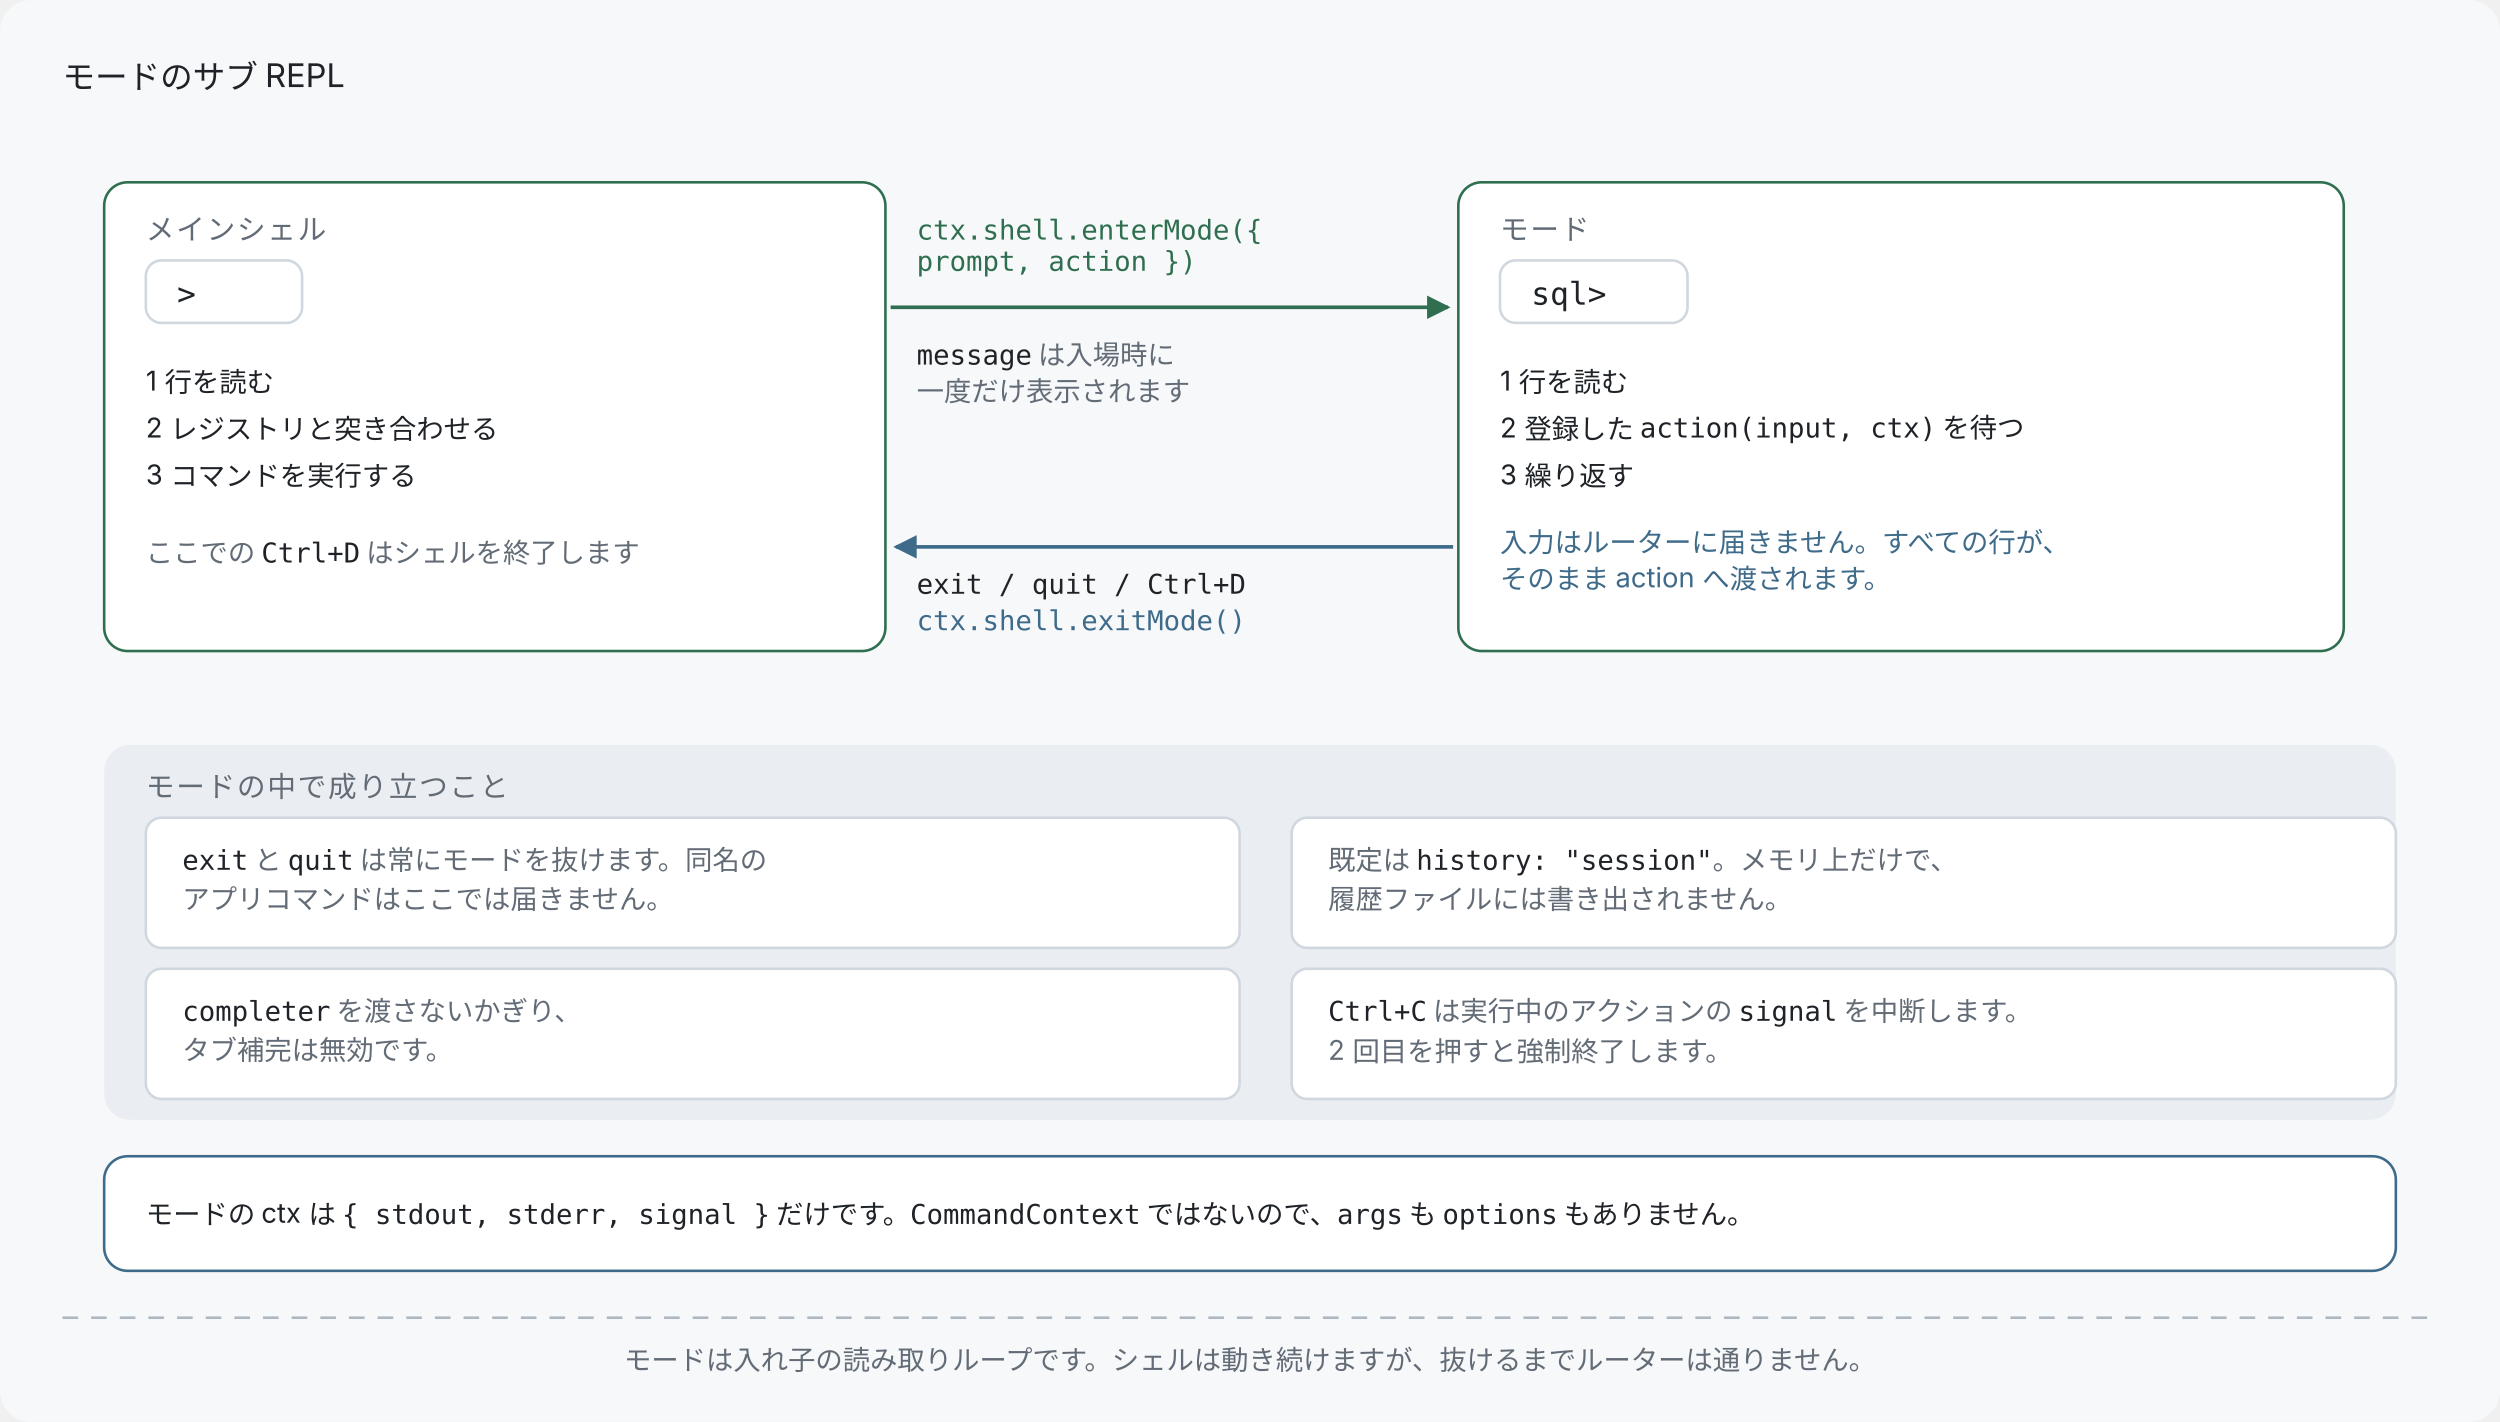
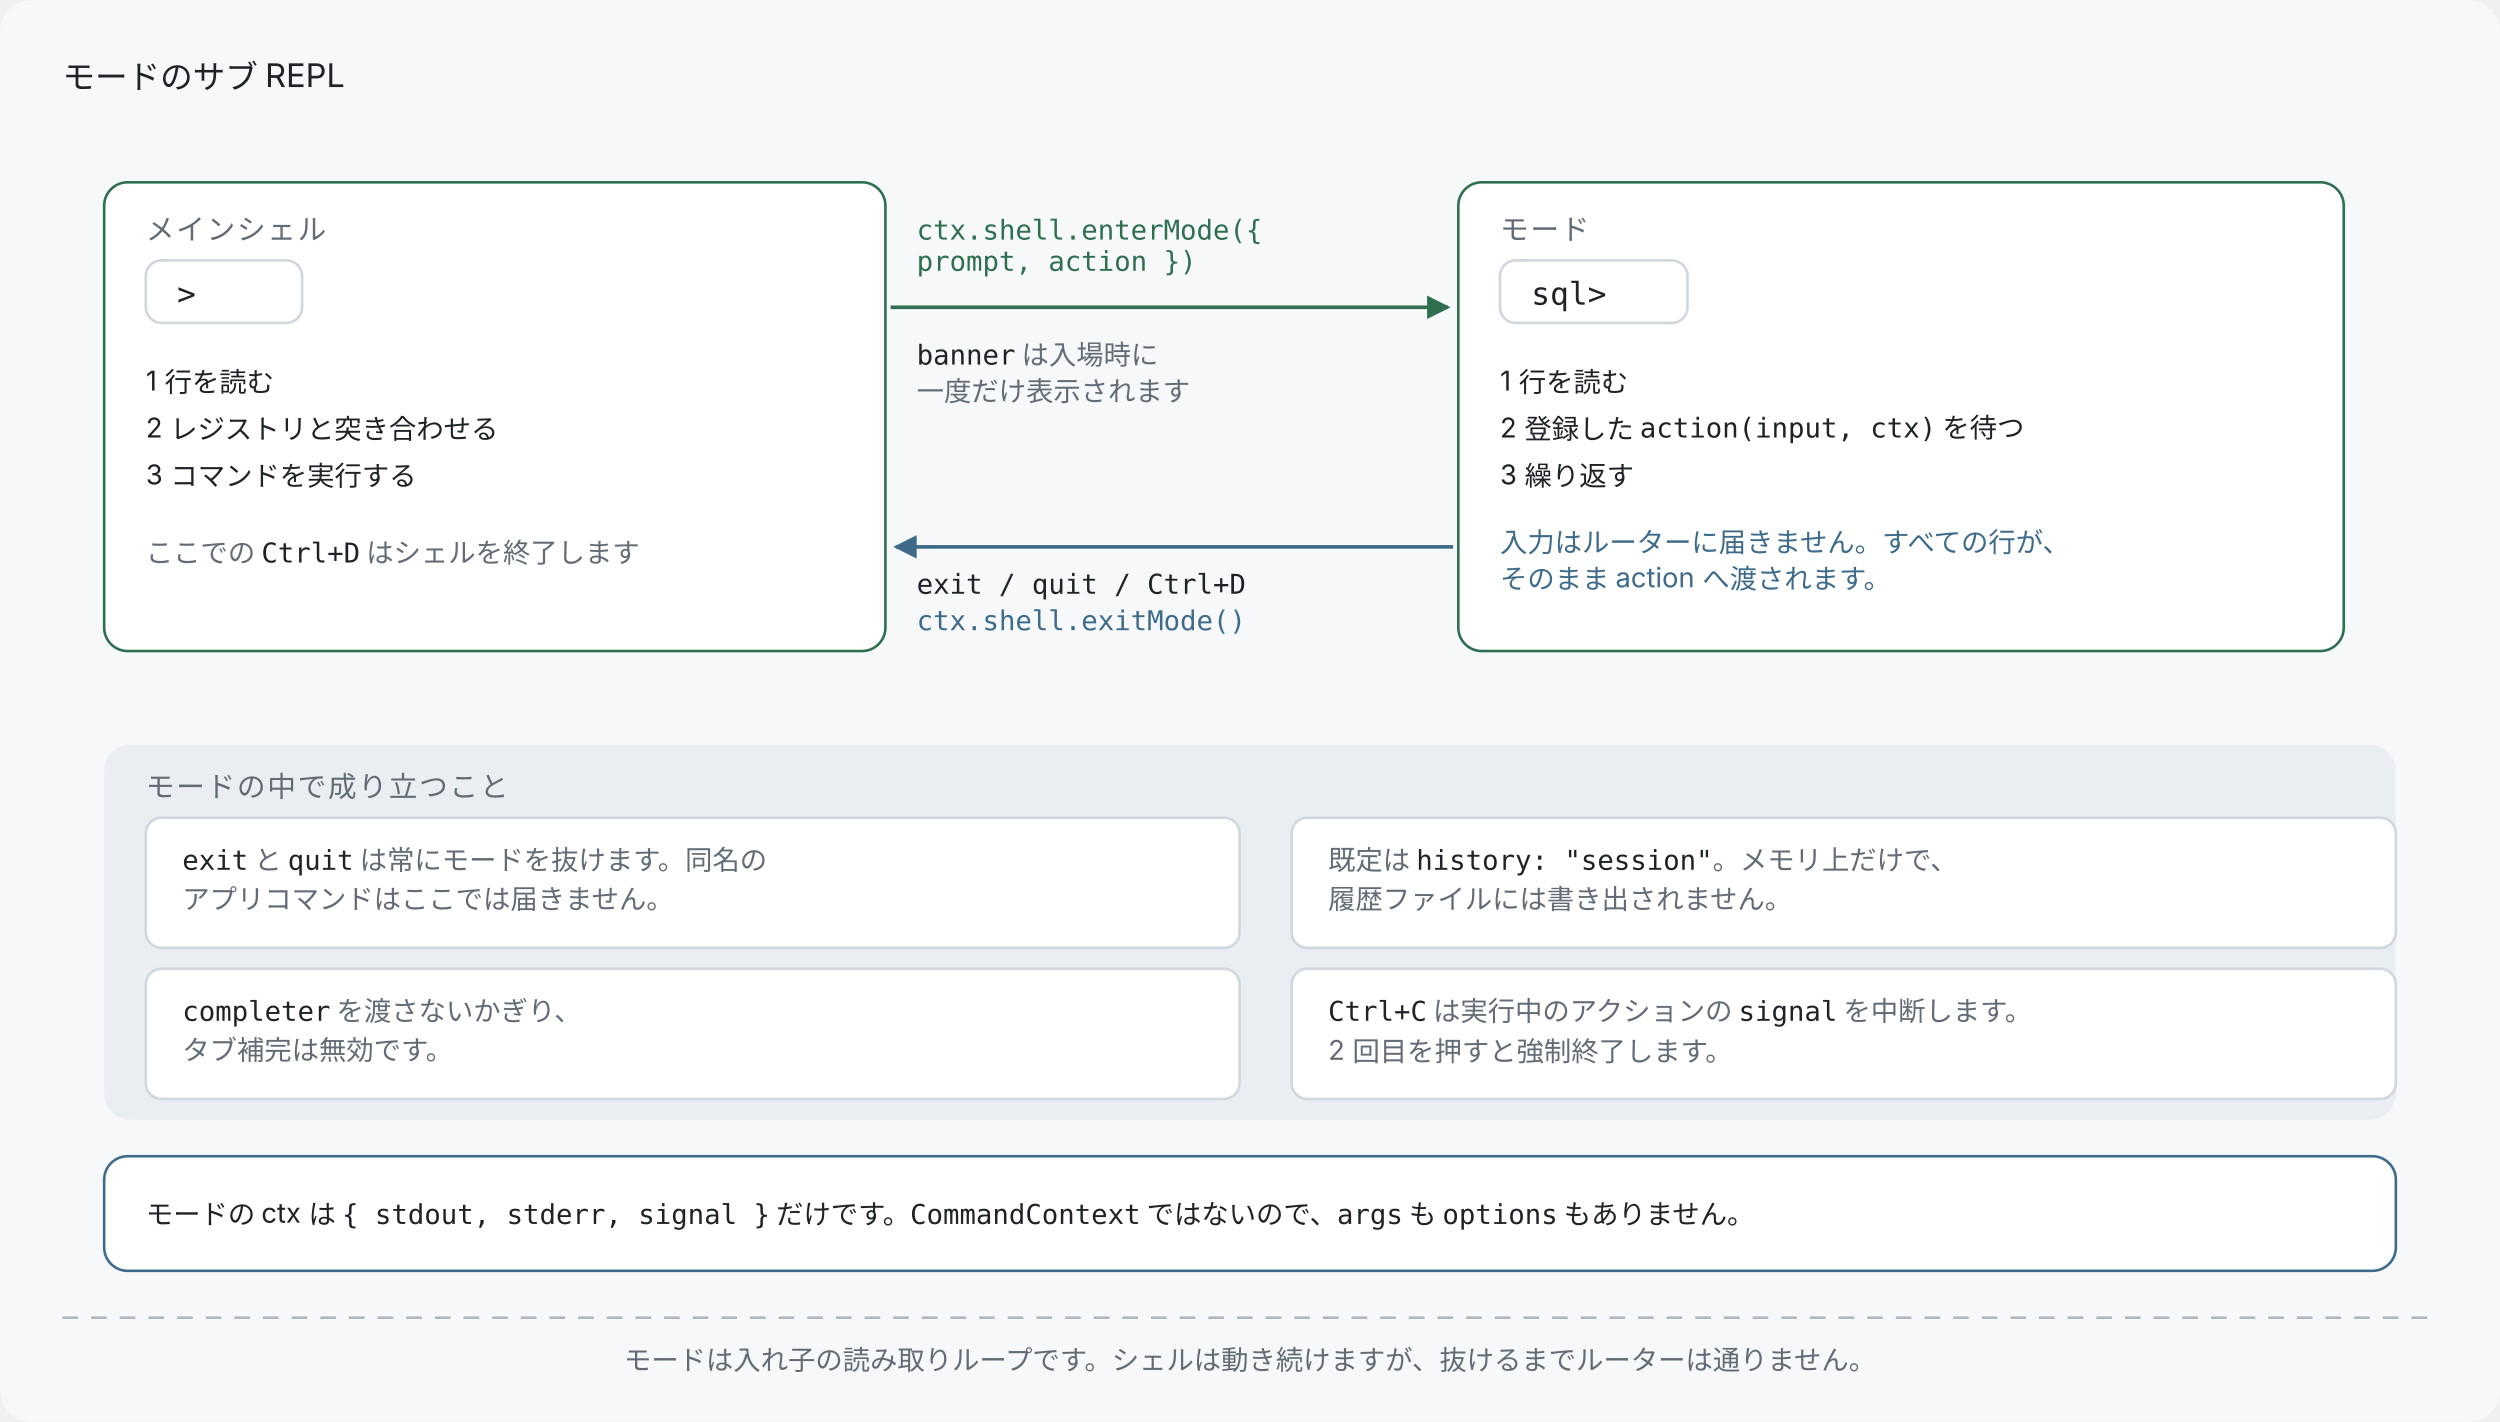
<svg xmlns="http://www.w3.org/2000/svg" viewBox="0 0 960 546" width="960" height="546" role="img" aria-labelledby="ttl dsc">
  <style>
    .bg    { fill:#f6f8fa }
    .grp   { fill:#eaeef2 }
    .chip  { fill:#ffffff; stroke:#d0d7de }
    .card  { fill:#ffffff; stroke:#2f6f4f }
    .alt   { fill:#ffffff; stroke:#3f6b8a }
    .warnbox { fill:#ffffff; stroke:#a3401f }
    .seam  { fill:none; stroke:#afb8c1; stroke-dasharray:6 5 }
    .rule  { fill:none; stroke:#afb8c1; stroke-width:1 }
    .ln    { fill:none; stroke:#2f6f4f; stroke-width:1.4 }
    .ln2   { fill:none; stroke:#3f6b8a; stroke-width:1.4 }
    .ah    { fill:#2f6f4f }
    .ah2   { fill:#3f6b8a }
    text   { font-family:Inter,"Helvetica Neue","Hiragino Sans","Noto Sans JP",Arial,sans-serif; fill:#1f2328 }
    .h     { font-size:12.5px }
    .lbl   { font-size:11px; fill:#636c76; letter-spacing:.06em }
    .s     { font-size:10.5px; fill:#636c76 }
    .n     { font-size:10.5px; fill:#1f2328 }
    .alt2  { font-size:10.5px; fill:#3f6b8a }
    .warnt { font-size:10.5px; fill:#a3401f }
    .mono  { font-family:ui-monospace,SFMono-Regular,Menlo,Consolas,monospace; font-size:10.5px; fill:#2f6f4f }
    .mono2 { font-family:ui-monospace,SFMono-Regular,Menlo,Consolas,monospace; font-size:10.5px; fill:#3f6b8a }
    .monod { font-family:ui-monospace,SFMono-Regular,Menlo,Consolas,monospace; font-size:10.5px; fill:#1f2328 }
    .code  { font-family:ui-monospace,SFMono-Regular,Menlo,Consolas,monospace; font-size:12px; fill:#1f2328 }
    @media (prefers-color-scheme: dark) {
      .bg{fill:#0d1117} .grp{fill:#12171d}
      .chip{fill:#161b22;stroke:#30363d} .card{fill:#161b22;stroke:#56d364} .alt{fill:#161b22;stroke:#7fb3d5}
      .warnbox{fill:#161b22;stroke:#e08a68}
      .seam{stroke:#484f58} .rule{stroke:#484f58}
      .ln{stroke:#56d364} .ln2{stroke:#7fb3d5} .ah{fill:#56d364} .ah2{fill:#7fb3d5}
      .mono{fill:#56d364} .mono2{fill:#7fb3d5} .alt2{fill:#7fb3d5} .warnt{fill:#e08a68}
      text{fill:#e6edf3} .lbl{fill:#8b949e} .s{fill:#8b949e} .n{fill:#e6edf3} .monod{fill:#e6edf3} .code{fill:#e6edf3}
    }
  </style>
  <defs>
    <marker id="a" markerUnits="userSpaceOnUse" markerWidth="9" markerHeight="9" refX="8" refY="4.5" orient="auto">
      <path class="ah" d="M0,0 L9,4.5 L0,9 z" />
    </marker>
    <marker id="b" markerUnits="userSpaceOnUse" markerWidth="9" markerHeight="9" refX="8" refY="4.5" orient="auto">
      <path class="ah2" d="M0,0 L9,4.5 L0,9 z" />
    </marker>
  </defs>
  <rect class="bg" x="0" y="0" width="960" height="546" rx="12" />
  <text class="h" x="24" y="34">モードのサブ REPL</text>
  <rect class="card" x="40" y="70" width="300" height="180" rx="9" />
  <text class="lbl" x="56" y="92">メインシェル</text>
  <rect class="chip" x="56" y="100" width="60" height="24" rx="6" />
  <text class="code" x="68" y="117">&gt;</text>
  <text class="n" x="56" y="150">1   行を読む</text>
  <text class="n" x="56" y="168">2   レジストリと突き合わせる</text>
  <text class="n" x="56" y="186">3   コマンドを実行する</text>
  <text class="s" x="56" y="216">ここでの <tspan class="monod">Ctrl+D</tspan> はシェルを終了します</text>
  <rect class="card" x="560" y="70" width="340" height="180" rx="9" />
  <text class="lbl" x="576" y="92">モード</text>
  <rect class="chip" x="576" y="100" width="72" height="24" rx="6" />
  <text class="code" x="588" y="117">sql&gt;</text>
  <text class="n" x="576" y="150">1   行を読む</text>
  <text class="n" x="576" y="168">2   登録した <tspan class="monod">action(input, ctx)</tspan> を待つ</text>
  <text class="n" x="576" y="186">3   繰り返す</text>
  <text class="alt2" x="576" y="212">入力はルーターに届きません。すべての行が、</text>
  <text class="alt2" x="576" y="226">そのまま action へ渡されます。</text>
  <text class="mono" x="352" y="92">ctx.shell.enterMode({</text>
  <text class="mono" x="352" y="104">  prompt, action })</text>
  <path class="ln" d="M 342 118 H 556" marker-end="url(#a)" />
  <text class="s" x="352" y="140">
-     <tspan class="monod">message</tspan> は入場時に</text>
+     <tspan class="monod">banner</tspan> は入場時に</text>
  <text class="s" x="352" y="154">一度だけ表示されます</text>
  <path class="ln2" d="M 558 210 H 344" marker-end="url(#b)" />
  <text class="monod" x="352" y="228">exit / quit / Ctrl+D</text>
  <text class="mono2" x="352" y="242">ctx.shell.exitMode()</text>
  <rect class="grp" x="40" y="286" width="880" height="144" rx="10" />
  <text class="lbl" x="56" y="306">モードの中で成り立つこと</text>
  <rect class="chip" x="56" y="314" width="420" height="50" rx="6" />
  <text class="s" x="70" y="334">
    <tspan class="monod">exit</tspan> と <tspan class="monod">quit</tspan> は常にモードを抜けます。同名の</text>
  <text class="s" x="70" y="349">アプリコマンドはここでは届きません。</text>
  <rect class="chip" x="496" y="314" width="424" height="50" rx="6" />
  <text class="s" x="510" y="334">既定は <tspan class="monod">history: "session"</tspan>。メモリ上だけで、</text>
  <text class="s" x="510" y="349">履歴ファイルには書き出されません。</text>
  <rect class="chip" x="56" y="372" width="420" height="50" rx="6" />
  <text class="s" x="70" y="392">
    <tspan class="monod">completer</tspan> を渡さないかぎり、</text>
  <text class="s" x="70" y="407">タブ補完は無効です。</text>
  <rect class="chip" x="496" y="372" width="424" height="50" rx="6" />
  <text class="s" x="510" y="392">
    <tspan class="monod">Ctrl+C</tspan> は実行中のアクションの <tspan class="monod">signal</tspan> を中断します。</text>
  <text class="s" x="510" y="407">2 回目を押すと強制終了します。</text>
  <rect class="alt" x="40" y="444" width="880" height="44" rx="9" />
  <text class="n" x="56" y="470">モードの ctx は <tspan class="monod">{ stdout, stderr, signal }</tspan> だけです。<tspan class="monod">CommandContext</tspan> ではないので、<tspan class="monod">args</tspan> も <tspan class="monod">options</tspan> もありません。</text>
  <path class="seam" d="M 24 506 H 936" />
  <text class="s" x="480" y="526" text-anchor="middle">モードは入れ子の読み取りループです。シェルは動き続けますが、抜けるまでルーターは通りません。</text>
</svg>
